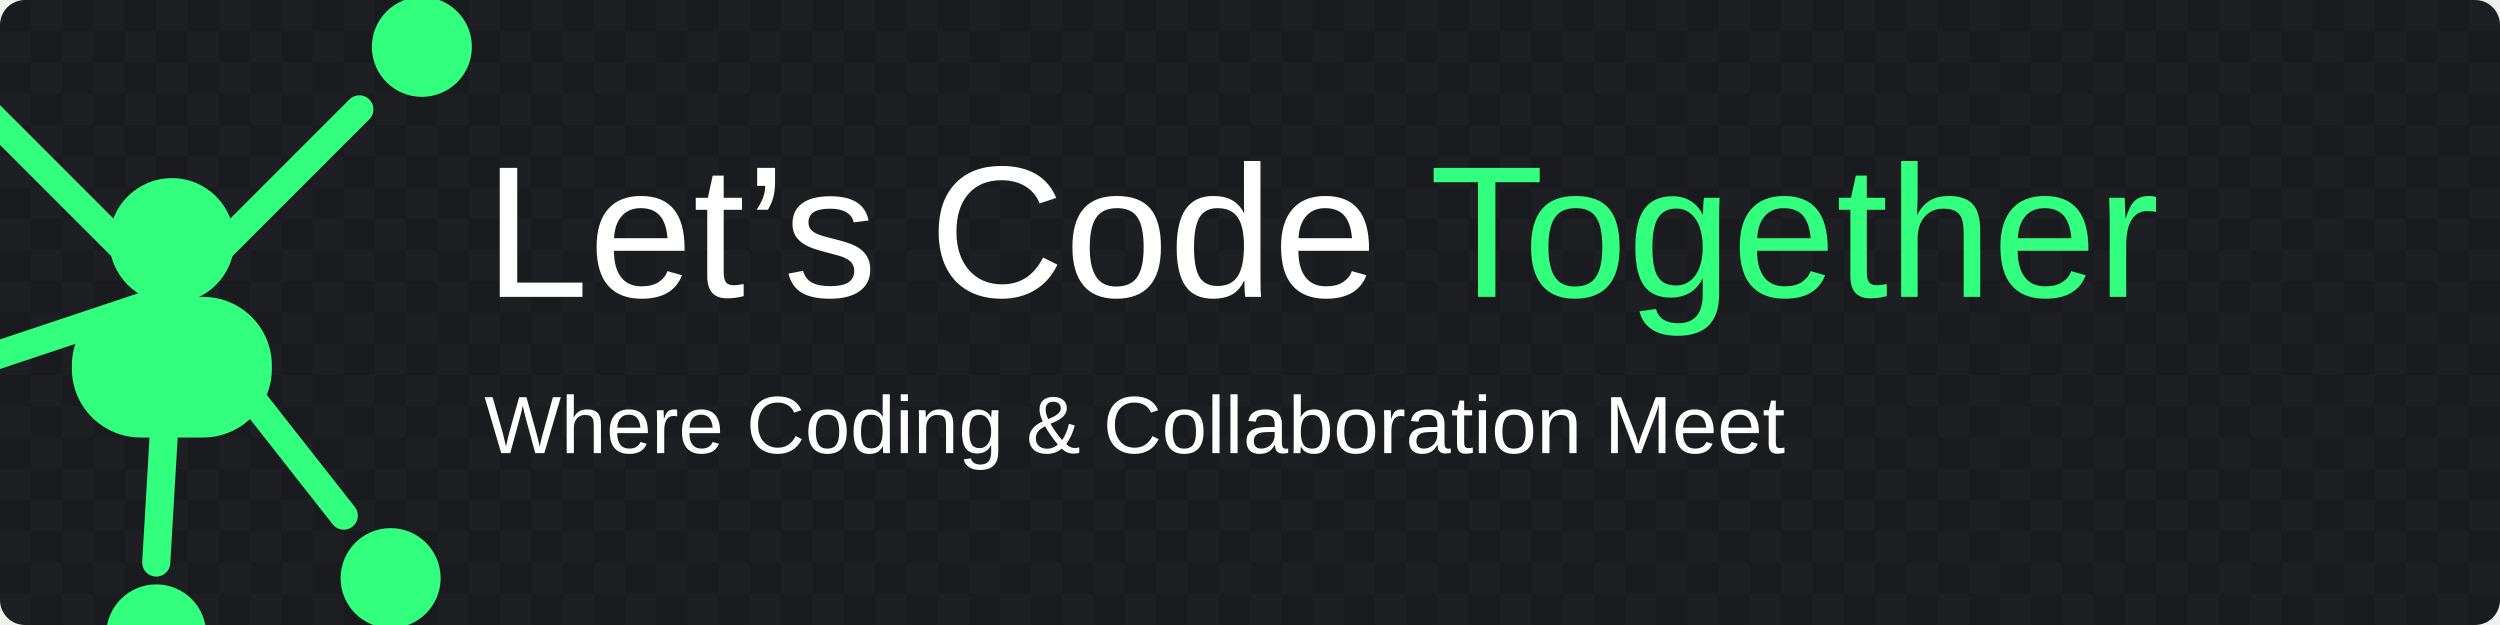
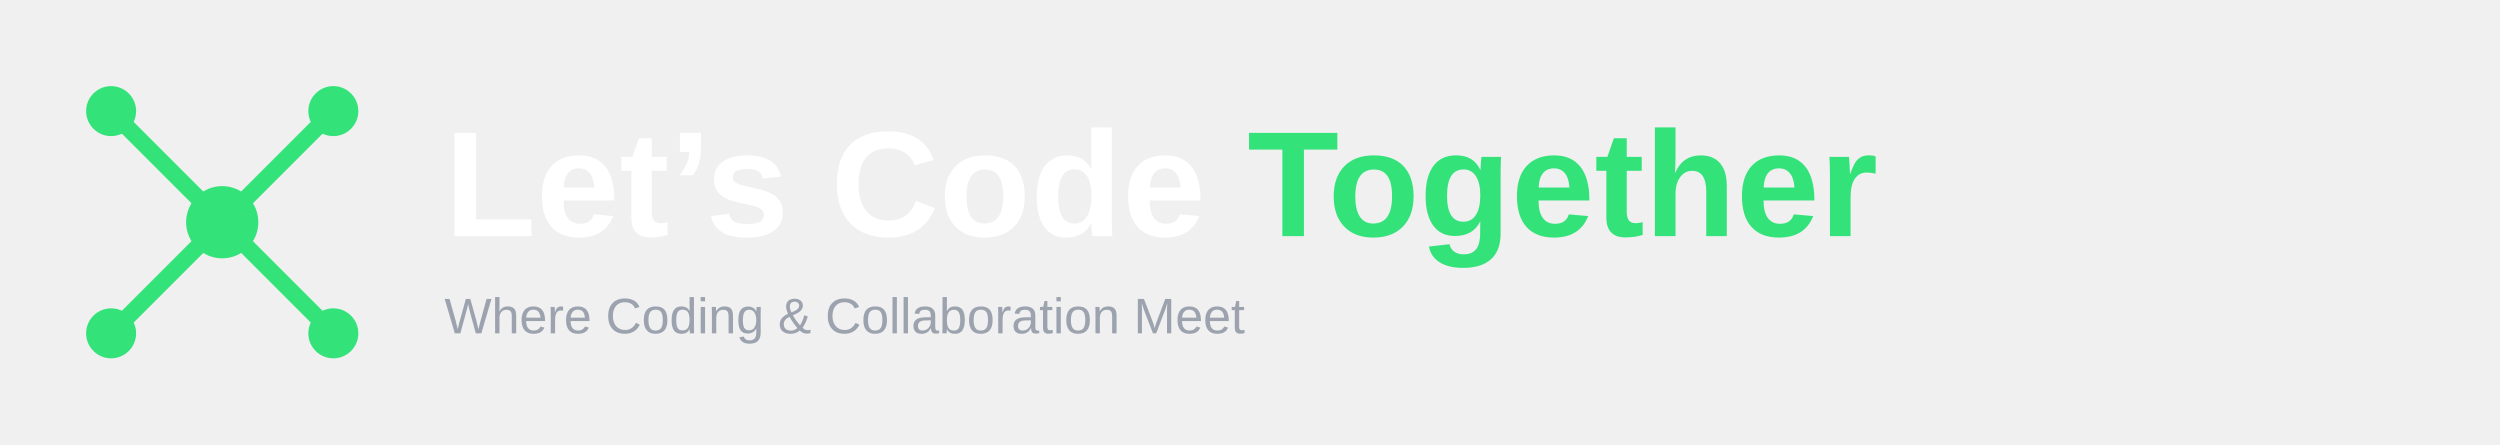
- <svg xmlns="http://www.w3.org/2000/svg" width="800" height="200" viewBox="0 0 800 200">
-   <defs>
-     <pattern id="bg" width="20" height="20" patternUnits="userSpaceOnUse">
-       <rect width="20" height="20" fill="#1d1f23" />
-       <rect width="10" height="10" fill="#111" opacity="0.25" />
-       <rect x="10" y="10" width="10" height="10" fill="#111" opacity="0.25" />
-     </pattern>
-   </defs>
-   <rect width="800" height="200" fill="url(#bg)" rx="8" />
-   <g transform="translate(55,95)" fill="none" stroke="#32FF7E" stroke-width="9" stroke-linecap="round">
-     <line x1="0" y1="0" x2="-60" y2="-60" />
-     <line x1="0" y1="0" x2="60" y2="-60" />
-     <line x1="0" y1="0" x2="-75" y2="25" />
-     <line x1="0" y1="0" x2="55" y2="70" />
-     <line x1="0" y1="0" x2="-5" y2="85" />
-     <g stroke="none" fill="#32FF7E">
-       <circle cx="0" cy="-18" r="20" />
-       <rect x="-32" y="0" width="64" height="45" rx="22" />
-       <circle cx="-80" cy="-80" r="16" />
-       <circle cx="80" cy="-80" r="16" />
-       <circle cx="-95" cy="35" r="16" />
-       <circle cx="70" cy="90" r="16" />
-       <circle cx="-5" cy="108" r="16" />
-     </g>
+ <svg xmlns="http://www.w3.org/2000/svg" viewBox="0 0 900 160" width="900" height="160">
+   <g transform="translate(80,80)" stroke="#34e27a" stroke-width="6" fill="#34e27a">
+     <circle r="10" />
+     <circle cx="-40" cy="-40" r="6" />
+     <circle cx="40" cy="-40" r="6" />
+     <circle cx="-40" cy="40" r="6" />
+     <circle cx="40" cy="40" r="6" />
+     <line x1="0" y1="0" x2="-40" y2="-40" />
+     <line x1="0" y1="0" x2="40" y2="-40" />
+     <line x1="0" y1="0" x2="-40" y2="40" />
+     <line x1="0" y1="0" x2="40" y2="40" />
  </g>
-   <g font-family="Poppins, Arial, sans-serif" font-weight="500">
-     <text x="155" y="95" font-size="60" fill="#FFFFFF">
-       Let’s Code 
-       <tspan fill="#32FF7E">Together</tspan>
-     </text>
-     <text x="155" y="145" font-size="26" fill="#FFFFFF" font-weight="300">
-       Where Coding &amp; Collaboration Meet
-     </text>
-   </g>
+   <text x="160" y="85" font-size="54" font-weight="700" font-family="Segoe UI, Arial, sans-serif" fill="#ffffff">
+     Let’s Code
+     <tspan fill="#34e27a"> Together</tspan>
+   </text>
+   <text x="160" y="120" font-size="18" font-family="Segoe UI, Arial, sans-serif" fill="#9ca3af">
+     Where Coding &amp; Collaboration Meet
+   </text>
</svg>
